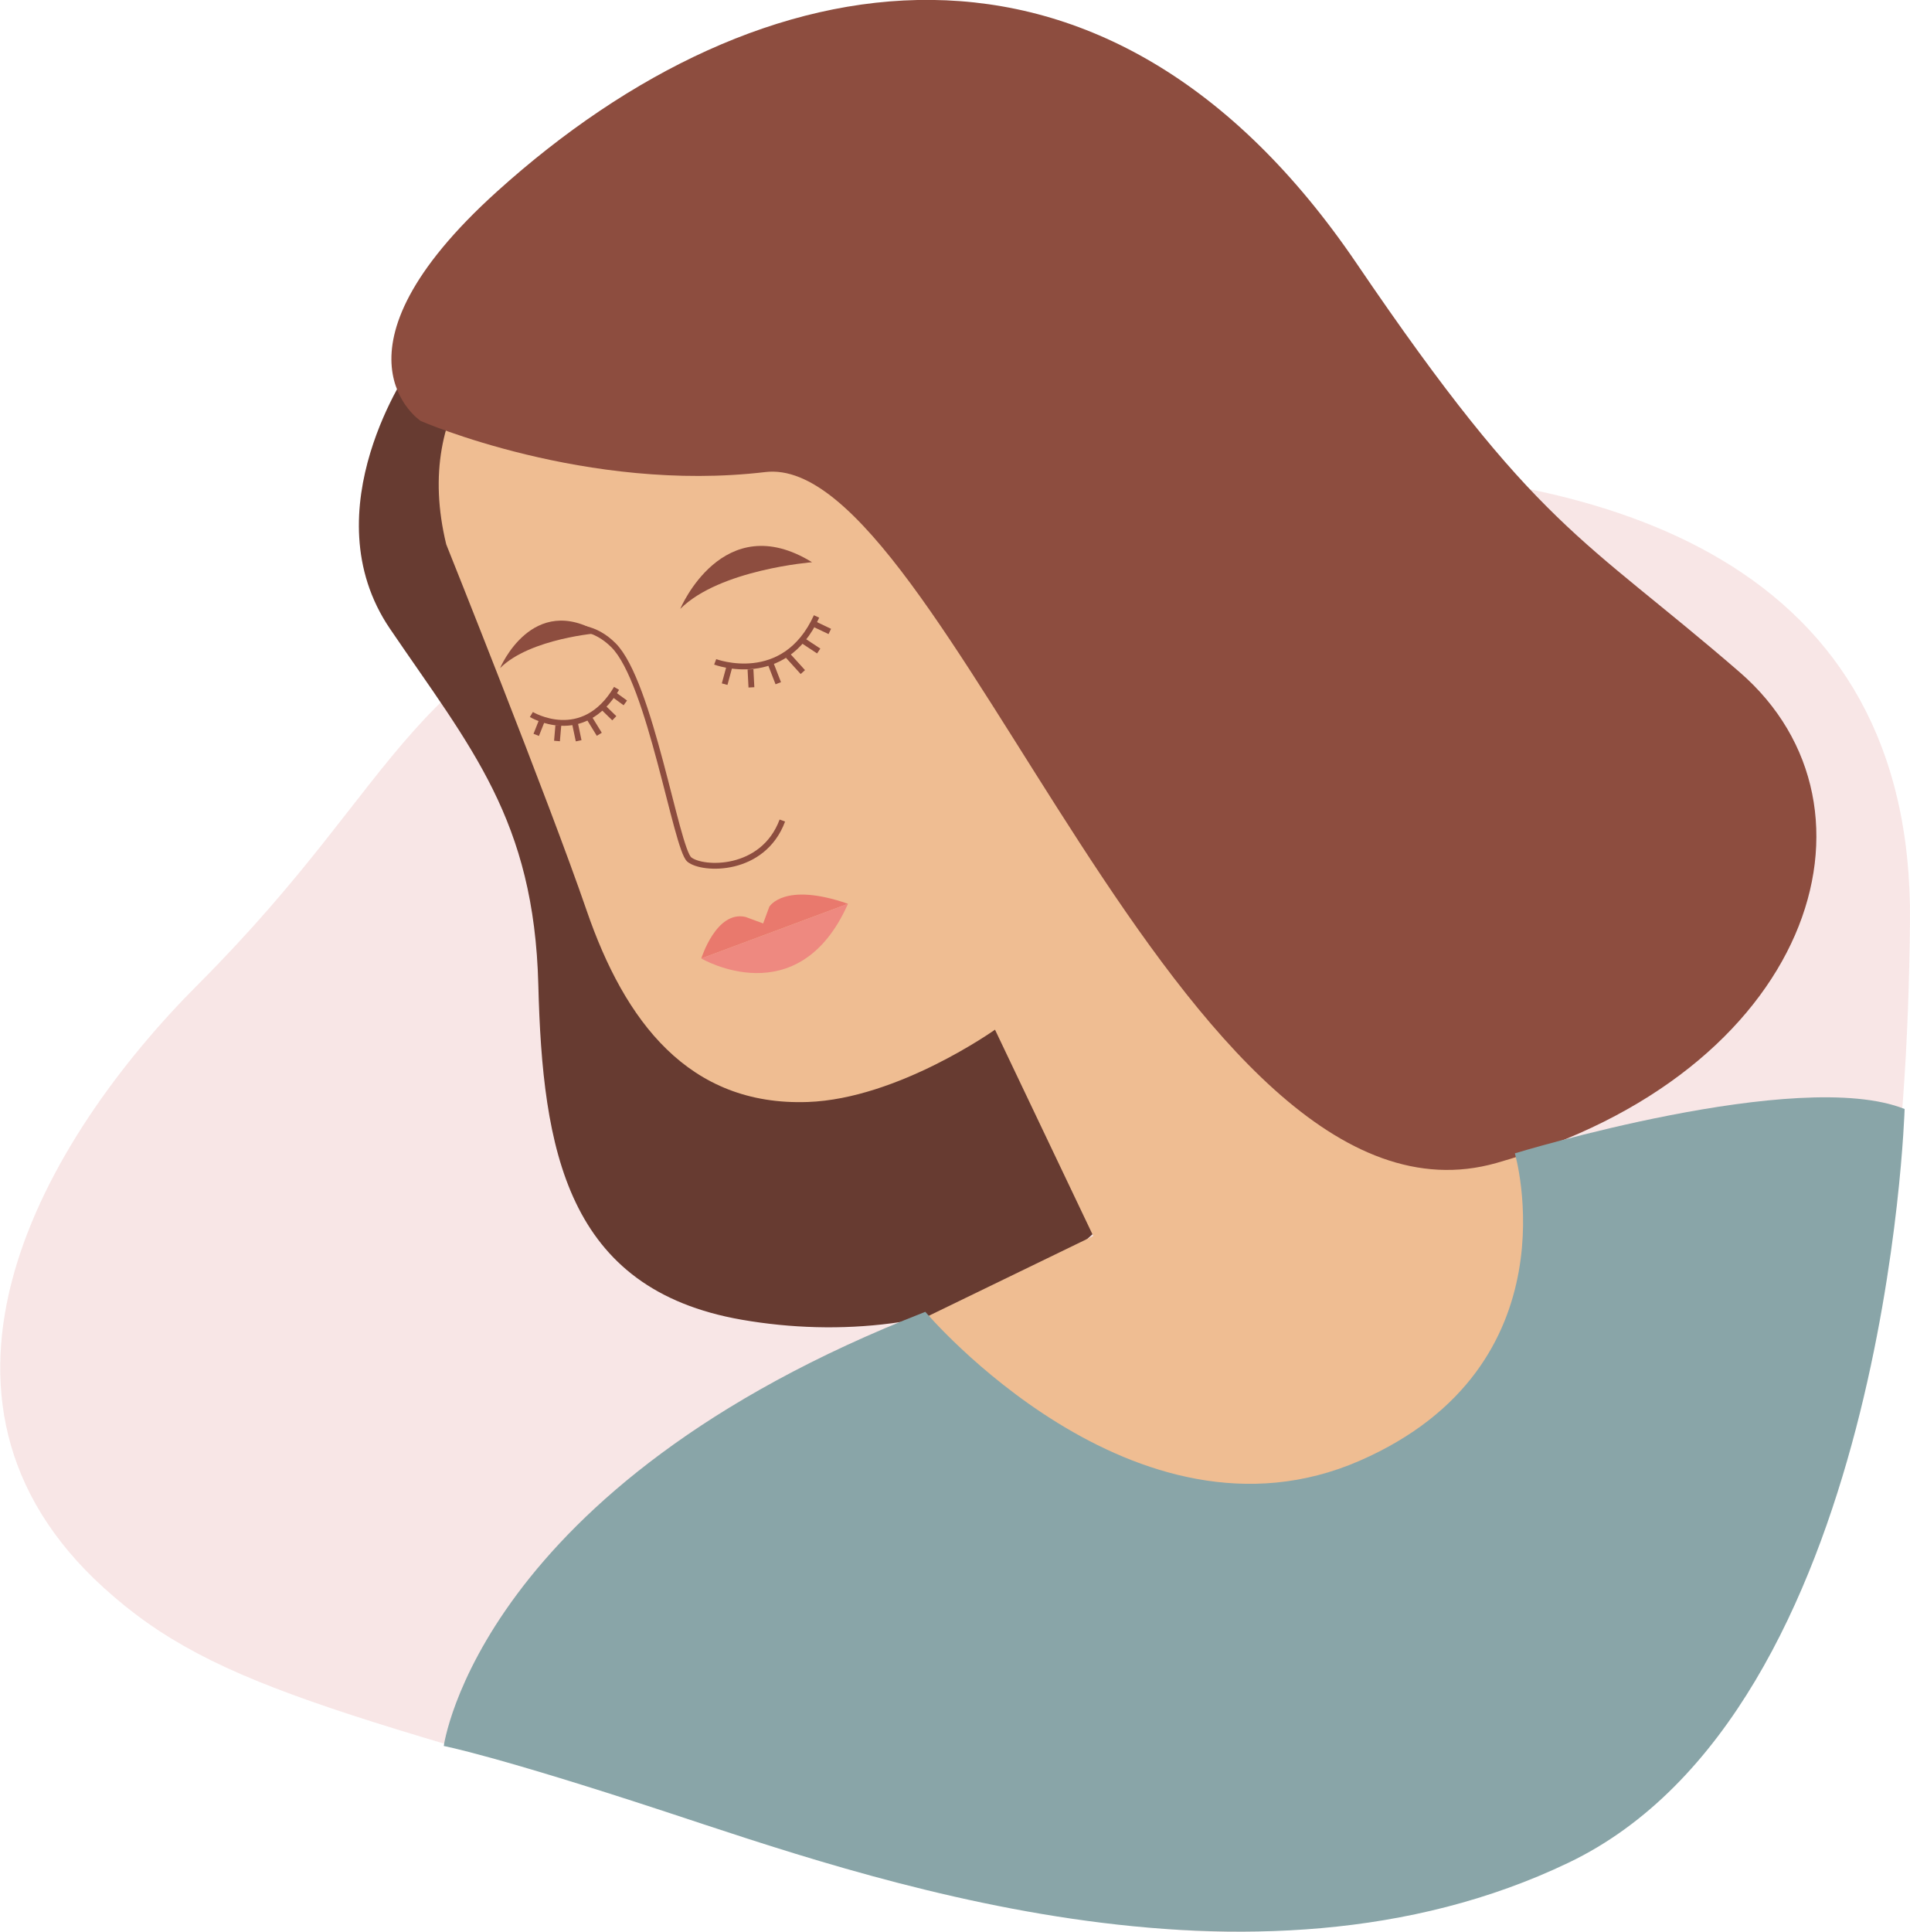
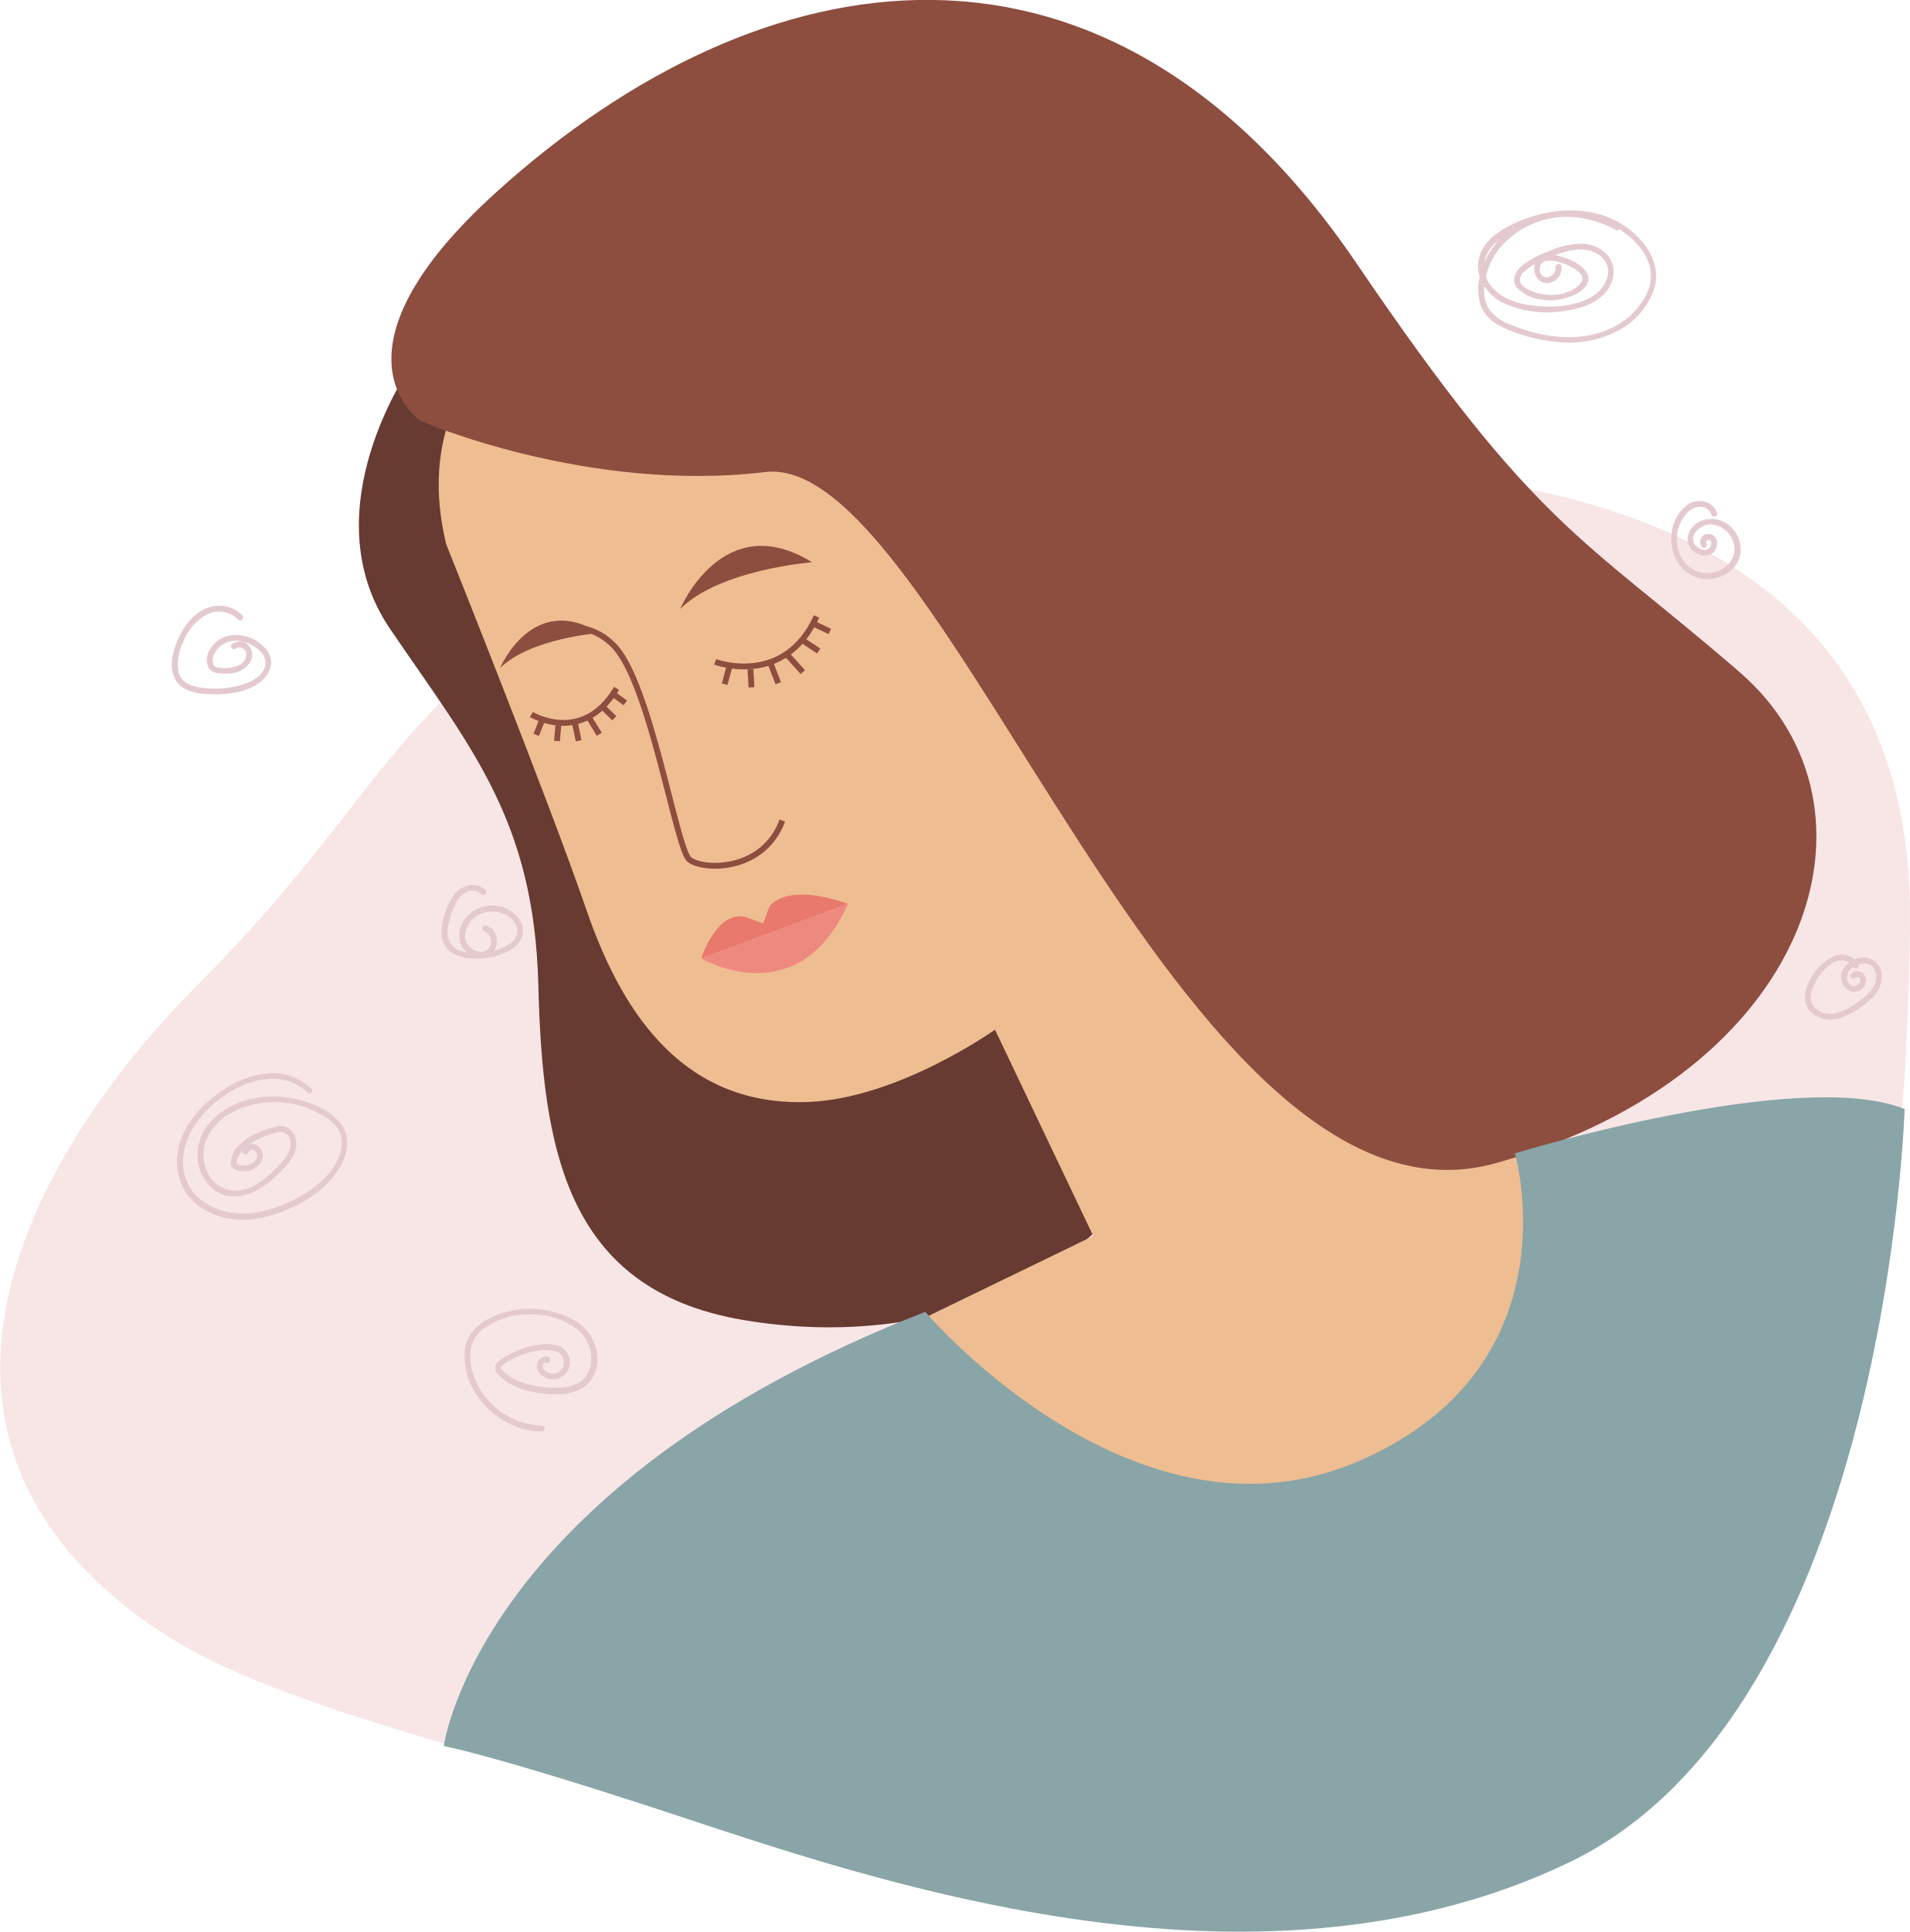
<svg xmlns="http://www.w3.org/2000/svg" viewBox="0 0 327.31 331.02">
  <defs>
-     <style>.cls-1{fill:#c93f3f;opacity:0.13;}.cls-2{fill:#673b31;}.cls-3{fill:#efbd92;}.cls-4{fill:#8d4d3f;}.cls-5{fill:#89a5a8;}.cls-6{fill:none;stroke:#8d4d3f;stroke-miterlimit:10;}.cls-7{fill:#e9796d;}.cls-8{fill:#ee8980;}</style>
+     <style>.cls-1{fill:#c93f3f;opacity:0.13;}.cls-2{fill:#673b31;}.cls-3{fill:#efbd92;}.cls-4{fill:#8d4d3f;}.cls-5{fill:#89a5a8;}.cls-6{fill:none;stroke:#8d4d3f;stroke-miterlimit:10;}.cls-7{fill:#e9796d;}.cls-8{fill:#ee8980;}.cls-9{fill:#e4cace;}</style>
  </defs>
  <g id="Layer_2" data-name="Layer 2">
    <g id="Layer_5" data-name="Layer 5">
      <path class="cls-1" d="M222.51,80.19c53.24,0,105.4,16.15,104.8,77.74-.4,40.59-4.82,82-22.8,118s-40.8,49.71-81.25,54.38A107.64,107.64,0,0,1,211,331c-22.07,0-44.2-6.26-65.74-12.46-86-24.76-108-28.84-127.45-46.47-36-32.62-10.43-76.82,16.13-103.4,36.84-36.89,33.95-55.18,83.72-72,16.41-5.55,61-16.51,104.89-16.51" />
      <path class="cls-2" d="M70.46,62.68S53,87.38,66.83,107.73s24.7,32.69,25.42,61,4.81,52.16,34.88,57.39c33.41,5.81,73.37-7.26,77-52.31s-53-125-56.66-126.4S70.46,62.68,70.46,62.68Z" />
      <path class="cls-3" d="M76.47,93.27S94,137,100.53,156s17.5,33.54,37.91,32.81c15.45-.55,32.07-12.39,32.07-12.39l16.84,35.35-36.93,17.91s58.43,50.23,89.05,36.38,33.67-53.21,33.67-53.21l-42.85-59.76s-10.21-62-26.24-80.19-27.71-33.53-48.12-36.45S64.81,45.16,76.47,93.27Z" />
      <path class="cls-4" d="M72.1,72.13s28.43,12.39,59.05,8.75S202.5,214.57,256.44,199.26s68.62-60.79,41.65-84.12-34.59-24.31-65.61-70C189.6-18,130.41-8,85.22,32.77,54.48,60.5,72.1,72.13,72.1,72.13Z" />
      <path class="cls-5" d="M158.57,224.76S194.4,267.11,233,250.28c37.24-16.27,26.6-52.67,26.6-52.67s48.63-14.87,66.79-7.6c0,0-3.07,103-57.56,129.12S148,321.58,114.05,310.41c-29.33-9.64-38-11.26-38-11.26S82,254.62,158.57,224.76Z" />
      <path class="cls-6" d="M91.39,109.81s7.43-5.56,13.74.74,10.75,34.87,13,36.72,12.61,2.23,15.94-6.68" />
      <path class="cls-4" d="M85.7,114.47s5.51-13.17,17.06-6C102.76,108.42,90.8,109.36,85.7,114.47Z" />
      <path class="cls-4" d="M116.57,104.33s7.29-17.43,22.59-8C139.16,96.33,123.33,97.57,116.57,104.33Z" />
      <path class="cls-6" d="M91.06,122.42s8.8,5.31,14.6-4.48" />
      <line class="cls-6" x1="92.88" y1="123.42" x2="91.89" y2="125.91" />
      <line class="cls-6" x1="95.68" y1="124.28" x2="95.45" y2="126.96" />
      <line class="cls-6" x1="98.53" y1="123.91" x2="99.16" y2="126.92" />
      <line class="cls-6" x1="101.02" y1="123.08" x2="102.7" y2="125.81" />
      <line class="cls-6" x1="103.35" y1="121.19" x2="105.27" y2="123.06" />
      <line class="cls-6" x1="105.33" y1="119.1" x2="107.16" y2="120.43" />
      <path class="cls-6" d="M122.56,113.4s11.81,4.45,17.37-7.78" />
      <line class="cls-6" x1="125" y1="114.2" x2="124.18" y2="117.22" />
      <line class="cls-6" x1="128.61" y1="114.68" x2="128.77" y2="117.77" />
      <line class="cls-6" x1="132.08" y1="113.74" x2="133.37" y2="117.06" />
      <line class="cls-6" x1="135.03" y1="112.34" x2="137.58" y2="115.15" />
      <line class="cls-6" x1="137.6" y1="109.76" x2="140.3" y2="111.54" />
      <line class="cls-6" x1="139.72" y1="107.01" x2="142.2" y2="108.19" />
      <path class="cls-7" d="M120.18,164.22s2.57-8.29,7.6-7.11l3,1.11,1.05-2.85s2.46-4.35,13.49-.52Z" />
      <path class="cls-8" d="M120.18,164.22s16.62,9.79,25.14-9.37Z" />
+       <path class="cls-9" d="M53.39,186.55a9.69,9.69,0,0,0-7.34-2.66A16.16,16.16,0,0,0,37.87,187c-4.62,3.15-8.57,8.36-7.3,14.26,1.23,5.73,7.38,8.29,12.74,7.64a23.57,23.57,0,0,0,8.56-2.95A17.21,17.21,0,0,0,58,200.42c1.46-2.25,2.23-5.36.53-7.7s-4.6-3.57-7.18-4.26c-5.13-1.38-11.38-.45-15.11,3.59a8.45,8.45,0,0,0-2.39,6.39,7.53,7.53,0,0,0,3,5.57c2.22,1.52,5,1.13,7.28-.11a15.36,15.36,0,0,0,3.42-2.63A13.65,13.65,0,0,0,50.26,198a3.93,3.93,0,0,0,.19-3.56,2.61,2.61,0,0,0-2.74-1.5A14.06,14.06,0,0,0,44,194.18a9.59,9.59,0,0,0-3,2,4.44,4.44,0,0,0-1.46,3.19c.17,1.27,1.67,1.41,2.69,1.27a3.06,3.06,0,0,0,2.7-2.05,2,2,0,0,0-1.19-2.5,1.75,1.75,0,0,0-2.19,1.09c-.19.62.78.88,1,.27a.72.72,0,0,1,.89-.41.94.94,0,0,1,.57,1.2c-.25,1.17-1.76,1.6-2.8,1.43a.85.85,0,0,1-.6-.28c-.16-.24,0-.69.11-.92a4.46,4.46,0,0,1,.8-1.34,7.63,7.63,0,0,1,2.42-1.79,18,18,0,0,1,2.93-1.15,2.72,2.72,0,0,1,1.86-.16,1.88,1.88,0,0,1,.94,1.11,3.51,3.51,0,0,1-.73,3.14A17.84,17.84,0,0,1,46.46,201c-1.71,1.59-3.92,3.09-6.36,3a5.24,5.24,0,0,1-4.52-3.08,7.06,7.06,0,0,1-.31-5.43,9.48,9.48,0,0,1,4.17-4.71A15.61,15.61,0,0,1,53,190c2,.82,4.74,2.22,5.41,4.49s-.65,4.94-2.17,6.71a18.4,18.4,0,0,1-5.45,4.14,22.08,22.08,0,0,1-7.44,2.48c-4.47.55-9.76-1.15-11.44-5.73-1.77-4.82,1-9.73,4.58-12.84s8.68-5.57,13.44-3.82a7.89,7.89,0,0,1,2.8,1.79.5.5,0,0,0,.7-.7Z" />
+       <path class="cls-9" d="M277.42,38.51c-6-3.26-13.7-3.32-19.08,1.19a14,14,0,0,0-4.75,7.69,8.93,8.93,0,0,0,.14,4.89,6.64,6.64,0,0,0,3.1,3.44,22.56,22.56,0,0,0,4.85,1.91,27.16,27.16,0,0,0,5.66,1,17.81,17.81,0,0,0,10-2,12.7,12.7,0,0,0,6.13-7.15c1.08-3.54-.64-6.93-3.23-9.32-5.38-5-13.32-5-19.79-2.32-2.8,1.18-6,3-6.92,6.1-1,3.28,1.16,6.46,4,7.93a18.26,18.26,0,0,0,11.06,1.34c3.18-.51,6.82-1.92,7.75-5.35s-1.82-5.88-5-6.11A13.57,13.57,0,0,0,265.55,43a16.71,16.71,0,0,0-4.77,2.54c-1.09.93-1.83,2.45-.84,3.74a7,7,0,0,0,4.33,2.07,9.4,9.4,0,0,0,4.87-.55c1.28-.51,3-1.47,3.06-3S270.26,45,269,44.48s-3.46-1.28-4.9-.53c-2.32,1.2-1,5.31,1.66,4.45a2.55,2.55,0,0,0,1.81-2.82c-.1-.63-1.06-.36-1,.27.18,1.12-1.42,2.21-2.31,1.37a1.55,1.55,0,0,1,.44-2.46,4.14,4.14,0,0,1,2.26.1,8.72,8.72,0,0,1,2.26.86A5.34,5.34,0,0,1,270.93,47c.55.72.09,1.46-.5,2-2.16,1.86-5.78,1.92-8.25.75a3.52,3.52,0,0,1-1.55-1.16,1.65,1.65,0,0,1,.51-2,12.12,12.12,0,0,1,3.95-2.31c2.72-1.18,6.58-2.56,9.18-.39s.92,5.53-1.44,6.93c-2.65,1.58-6.13,1.87-9.14,1.64s-6.36-1.05-8.23-3.55a5.29,5.29,0,0,1-1.1-4,6.06,6.06,0,0,1,2-3.37,17.87,17.87,0,0,1,8-3.91c5.63-1.41,12-.39,16.08,4.06a9.76,9.76,0,0,1,2.26,3.85,6.89,6.89,0,0,1-.51,4.78A12.29,12.29,0,0,1,276.54,56c-5.5,2.87-12.18,1.9-17.7-.38a8.43,8.43,0,0,1-3.35-2.21,5.87,5.87,0,0,1-1.14-4.28,12.28,12.28,0,0,1,3.07-7.1,15.09,15.09,0,0,1,15.34-4.28,18.44,18.44,0,0,1,4.16,1.66c.57.31,1.07-.56.5-.87Z" />
+       <path class="cls-9" d="M41.52,105.44a5.5,5.5,0,0,0-6-1.27c-2.38.89-4,3.09-5,5.33-.88,2-1.55,4.44-.66,6.54,1.08,2.54,4.16,2.87,6.59,2.92,2.64.06,5.68-.34,7.89-1.9,1.9-1.35,2.92-3.65,1.36-5.69A6.69,6.69,0,0,0,38.8,109c-2,.63-4,2.89-3.18,5.11.54,1.39,2.14,1.34,3.4,1.29a4.47,4.47,0,0,0,3.72-1.75,2.41,2.41,0,0,0-.19-3.12,2.07,2.07,0,0,0-2.82-.14c-.47.43.24,1.13.71.7s1.52,0,1.74.63A2.1,2.1,0,0,1,40.91,114a6.31,6.31,0,0,1-3.28.4c-.56,0-1-.2-1.12-.76a2.31,2.31,0,0,1,.07-1.3,4.08,4.08,0,0,1,4.68-2.48c1.74.31,4.31,1.73,4.24,3.8-.06,1.78-2,3-3.52,3.5a16.11,16.11,0,0,1-6.58.76c-2-.17-4.24-.6-4.8-2.8a8.08,8.08,0,0,1,.78-5.1,9,9,0,0,1,4.09-4.76,4.6,4.6,0,0,1,5.35.9c.42.49,1.12-.22.7-.71Z" />
+       <path class="cls-9" d="M83.18,152.51c-1.51-1.58-4-.88-5.28.63a9.32,9.32,0,0,0-1.57,3.19,10.09,10.09,0,0,0-.68,3.68c.29,4.72,6.28,4.71,9.65,3.7,1.71-.51,3.72-1.53,4.21-3.41.58-2.21-1.22-4.14-3.18-4.82a6.07,6.07,0,0,0-6,1.2c-1.5,1.39-2.26,3.93-1,5.73,1.12,1.63,3.88,2.38,5.24.61,1.1-1.44.57-4-1.32-4.44-.63-.14-.9.82-.27,1a1.85,1.85,0,0,1,.8,2.86c-1,1.27-3,.46-3.71-.7-.88-1.52-.05-3.5,1.21-4.52a5.11,5.11,0,0,1,4.82-.75c1.51.54,3.08,2.14,2.39,3.87-.53,1.35-2.13,2.05-3.42,2.44-2.36.7-6.74,1.2-8.07-1.5a5,5,0,0,1,0-3.45,14.77,14.77,0,0,1,1-2.91A4,4,0,0,1,80,152.8a2.25,2.25,0,0,1,2.46.41c.44.47,1.15-.24.71-.7Z" />
+       <path class="cls-9" d="M294.21,87.85c-.66-2.13-3.31-2.53-5-1.4a7,7,0,0,0-2.79,5.64,7.4,7.4,0,0,0,2.15,5.58,5.92,5.92,0,0,0,5.23,1.43A5.6,5.6,0,0,0,297.94,96a5.15,5.15,0,0,0-1.15-5.52,4.69,4.69,0,0,0-5.62-1.06c-1.74.91-2.7,3.15-1.27,4.76a3,3,0,0,0,2.62,1,2.07,2.07,0,0,0,1.73-2.09,1.5,1.5,0,0,0-1.92-1.55,1.38,1.38,0,0,0-.66,2.2c.44.46,1.15-.24.7-.71-.24-.25.62-1,.85-.14a1.08,1.08,0,0,1-1,1.32,1.93,1.93,0,0,1-2-2.45,3.25,3.25,0,0,1,3.78-1.8,4.45,4.45,0,0,1,3.05,2.94c.93,2.87-1.59,5.17-4.33,5.29-3.06.13-5.15-2.46-5.36-5.36A6.67,6.67,0,0,1,289,88a3.17,3.17,0,0,1,2.37-1.17,2,2,0,0,1,1.91,1.32c.19.61,1.16.35,1-.27Z" />
+       <path class="cls-9" d="M92.87,244.25a12.81,12.81,0,0,1-11.69-8.53,10.38,10.38,0,0,1-.58-4,5.5,5.5,0,0,1,2.08-3.93,13.07,13.07,0,0,1,8.56-2.56,12.25,12.25,0,0,1,7.8,2.64,6.33,6.33,0,0,1,2,6.73c-1,2.95-4.25,3.33-7,3.15a16.59,16.59,0,0,1-4.2-.79A8.85,8.85,0,0,1,86,234.7c-.46-.53.21-.87.61-1.14s.72-.45,1.1-.65a13.35,13.35,0,0,1,2.44-1,9.11,9.11,0,0,1,5-.4,2,2,0,0,1,.8,3.44,2.12,2.12,0,0,1-2,.27,1.53,1.53,0,0,1-.88-.85c-.16-.44.07-1.06.63-.89s.88-.77.26-1a1.51,1.51,0,0,0-1.76.73,1.91,1.91,0,0,0,.32,2.12,2.94,2.94,0,0,0,4.75-3.42c-.87-1.58-2.85-1.71-4.45-1.57A14.59,14.59,0,0,0,87.44,232a8.33,8.33,0,0,0-2.26,1.48,1.4,1.4,0,0,0,.15,2c2.41,2.61,6.57,3.4,10,3.4a7.81,7.81,0,0,0,5-1.43,5.62,5.62,0,0,0,2-3.67A7.74,7.74,0,0,0,98.05,226a15.56,15.56,0,0,0-10.45-1.42c-3.38.66-7.31,2.67-7.91,6.41a12,12,0,0,0,2.83,9.14,13.83,13.83,0,0,0,8,4.92,12.93,12.93,0,0,0,2.32.22.5.5,0,0,0,0-1Z" />
+       <path class="cls-9" d="M318.52,165.2a3.38,3.38,0,0,0-4.22-1.39,9,9,0,0,0-4.2,4.22c-.89,1.66-1.26,3.75.12,5.27a5,5,0,0,0,4.93,1.17,13.87,13.87,0,0,0,5.29-3.15,5.09,5.09,0,0,0,2-4.68,3.06,3.06,0,0,0-3.71-2.5c-1.68.3-3.39,1.66-3.22,3.52s2.35,3.14,3.77,1.54a1.72,1.72,0,0,0,.14-2.28,1.48,1.48,0,0,0-2.19-.11c-.41.49.29,1.21.71.71s1,.18.82.65a1.12,1.12,0,0,1-1.46.69c-1.21-.56-.88-2.22-.07-2.94s2.73-1.3,3.67-.27a2.93,2.93,0,0,1,.24,3.27,8.36,8.36,0,0,1-2.89,2.84,9.19,9.19,0,0,1-4.13,1.9,3.73,3.73,0,0,1-3.23-1.13c-.95-1.14-.58-2.71.05-3.91A9.23,9.23,0,0,1,314,165c1.16-.68,2.94-.71,3.62.66.28.58,1.14.07.86-.5Z" />
    </g>
  </g>
</svg>
